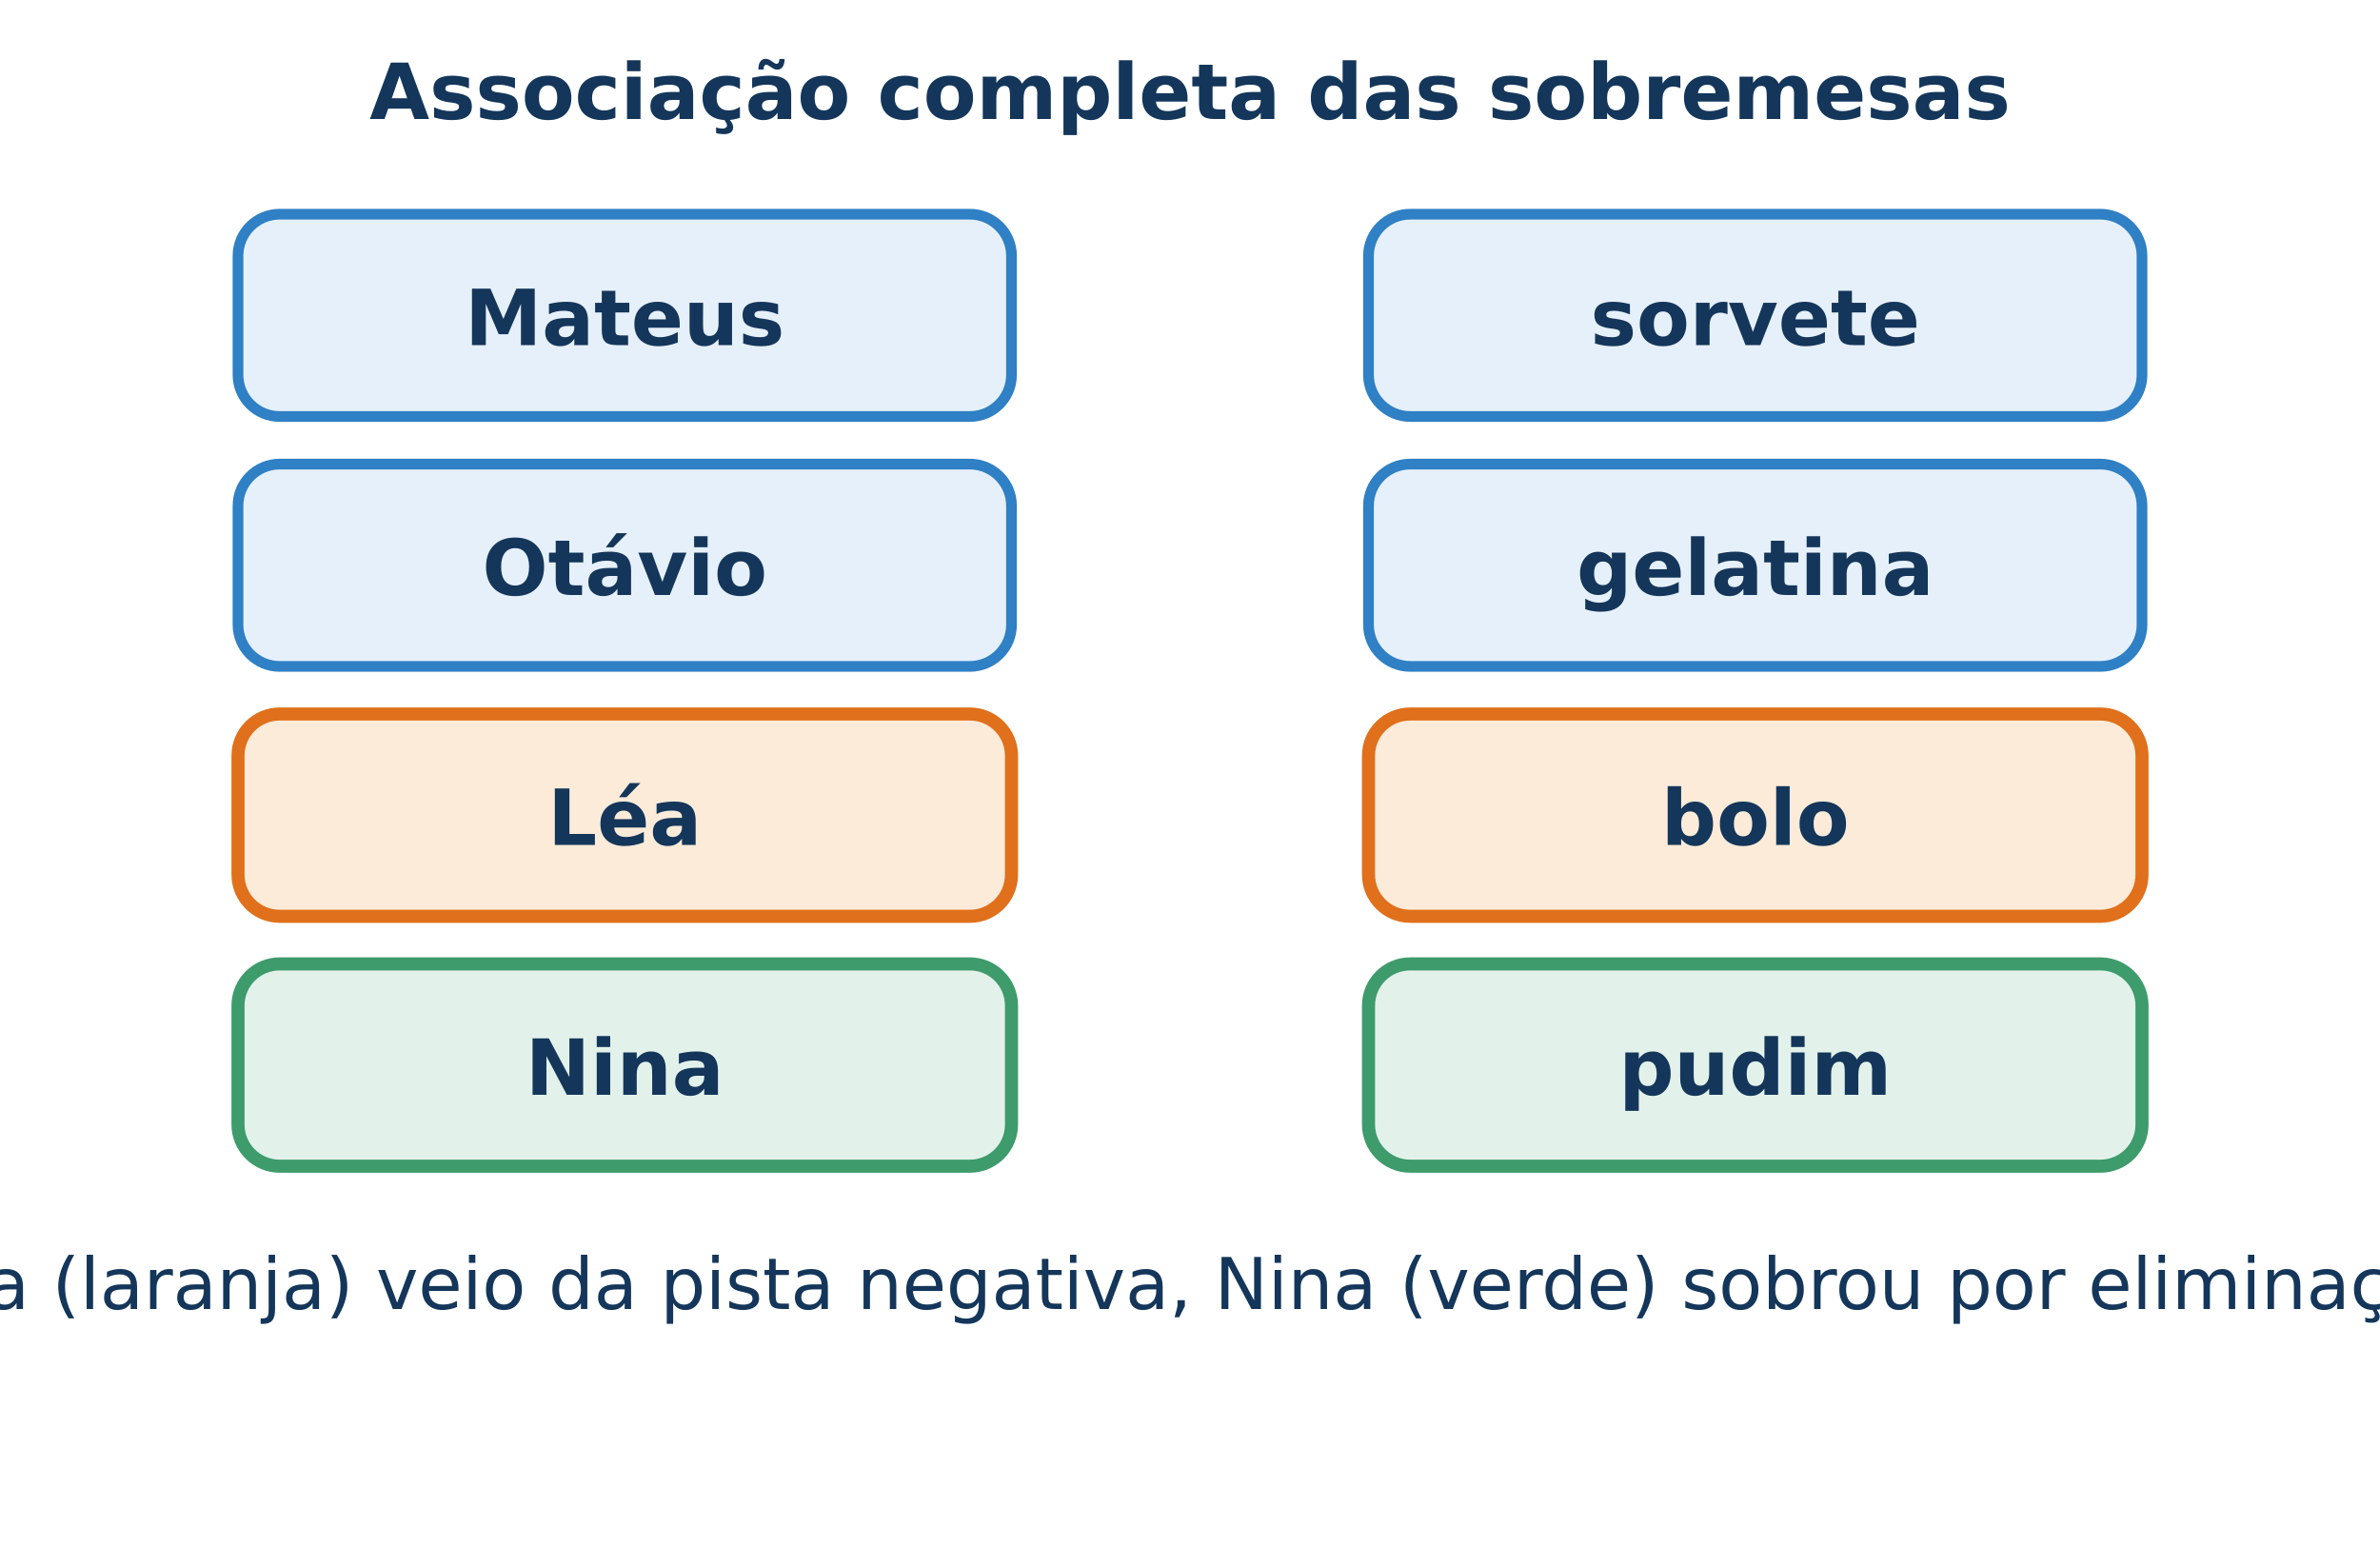
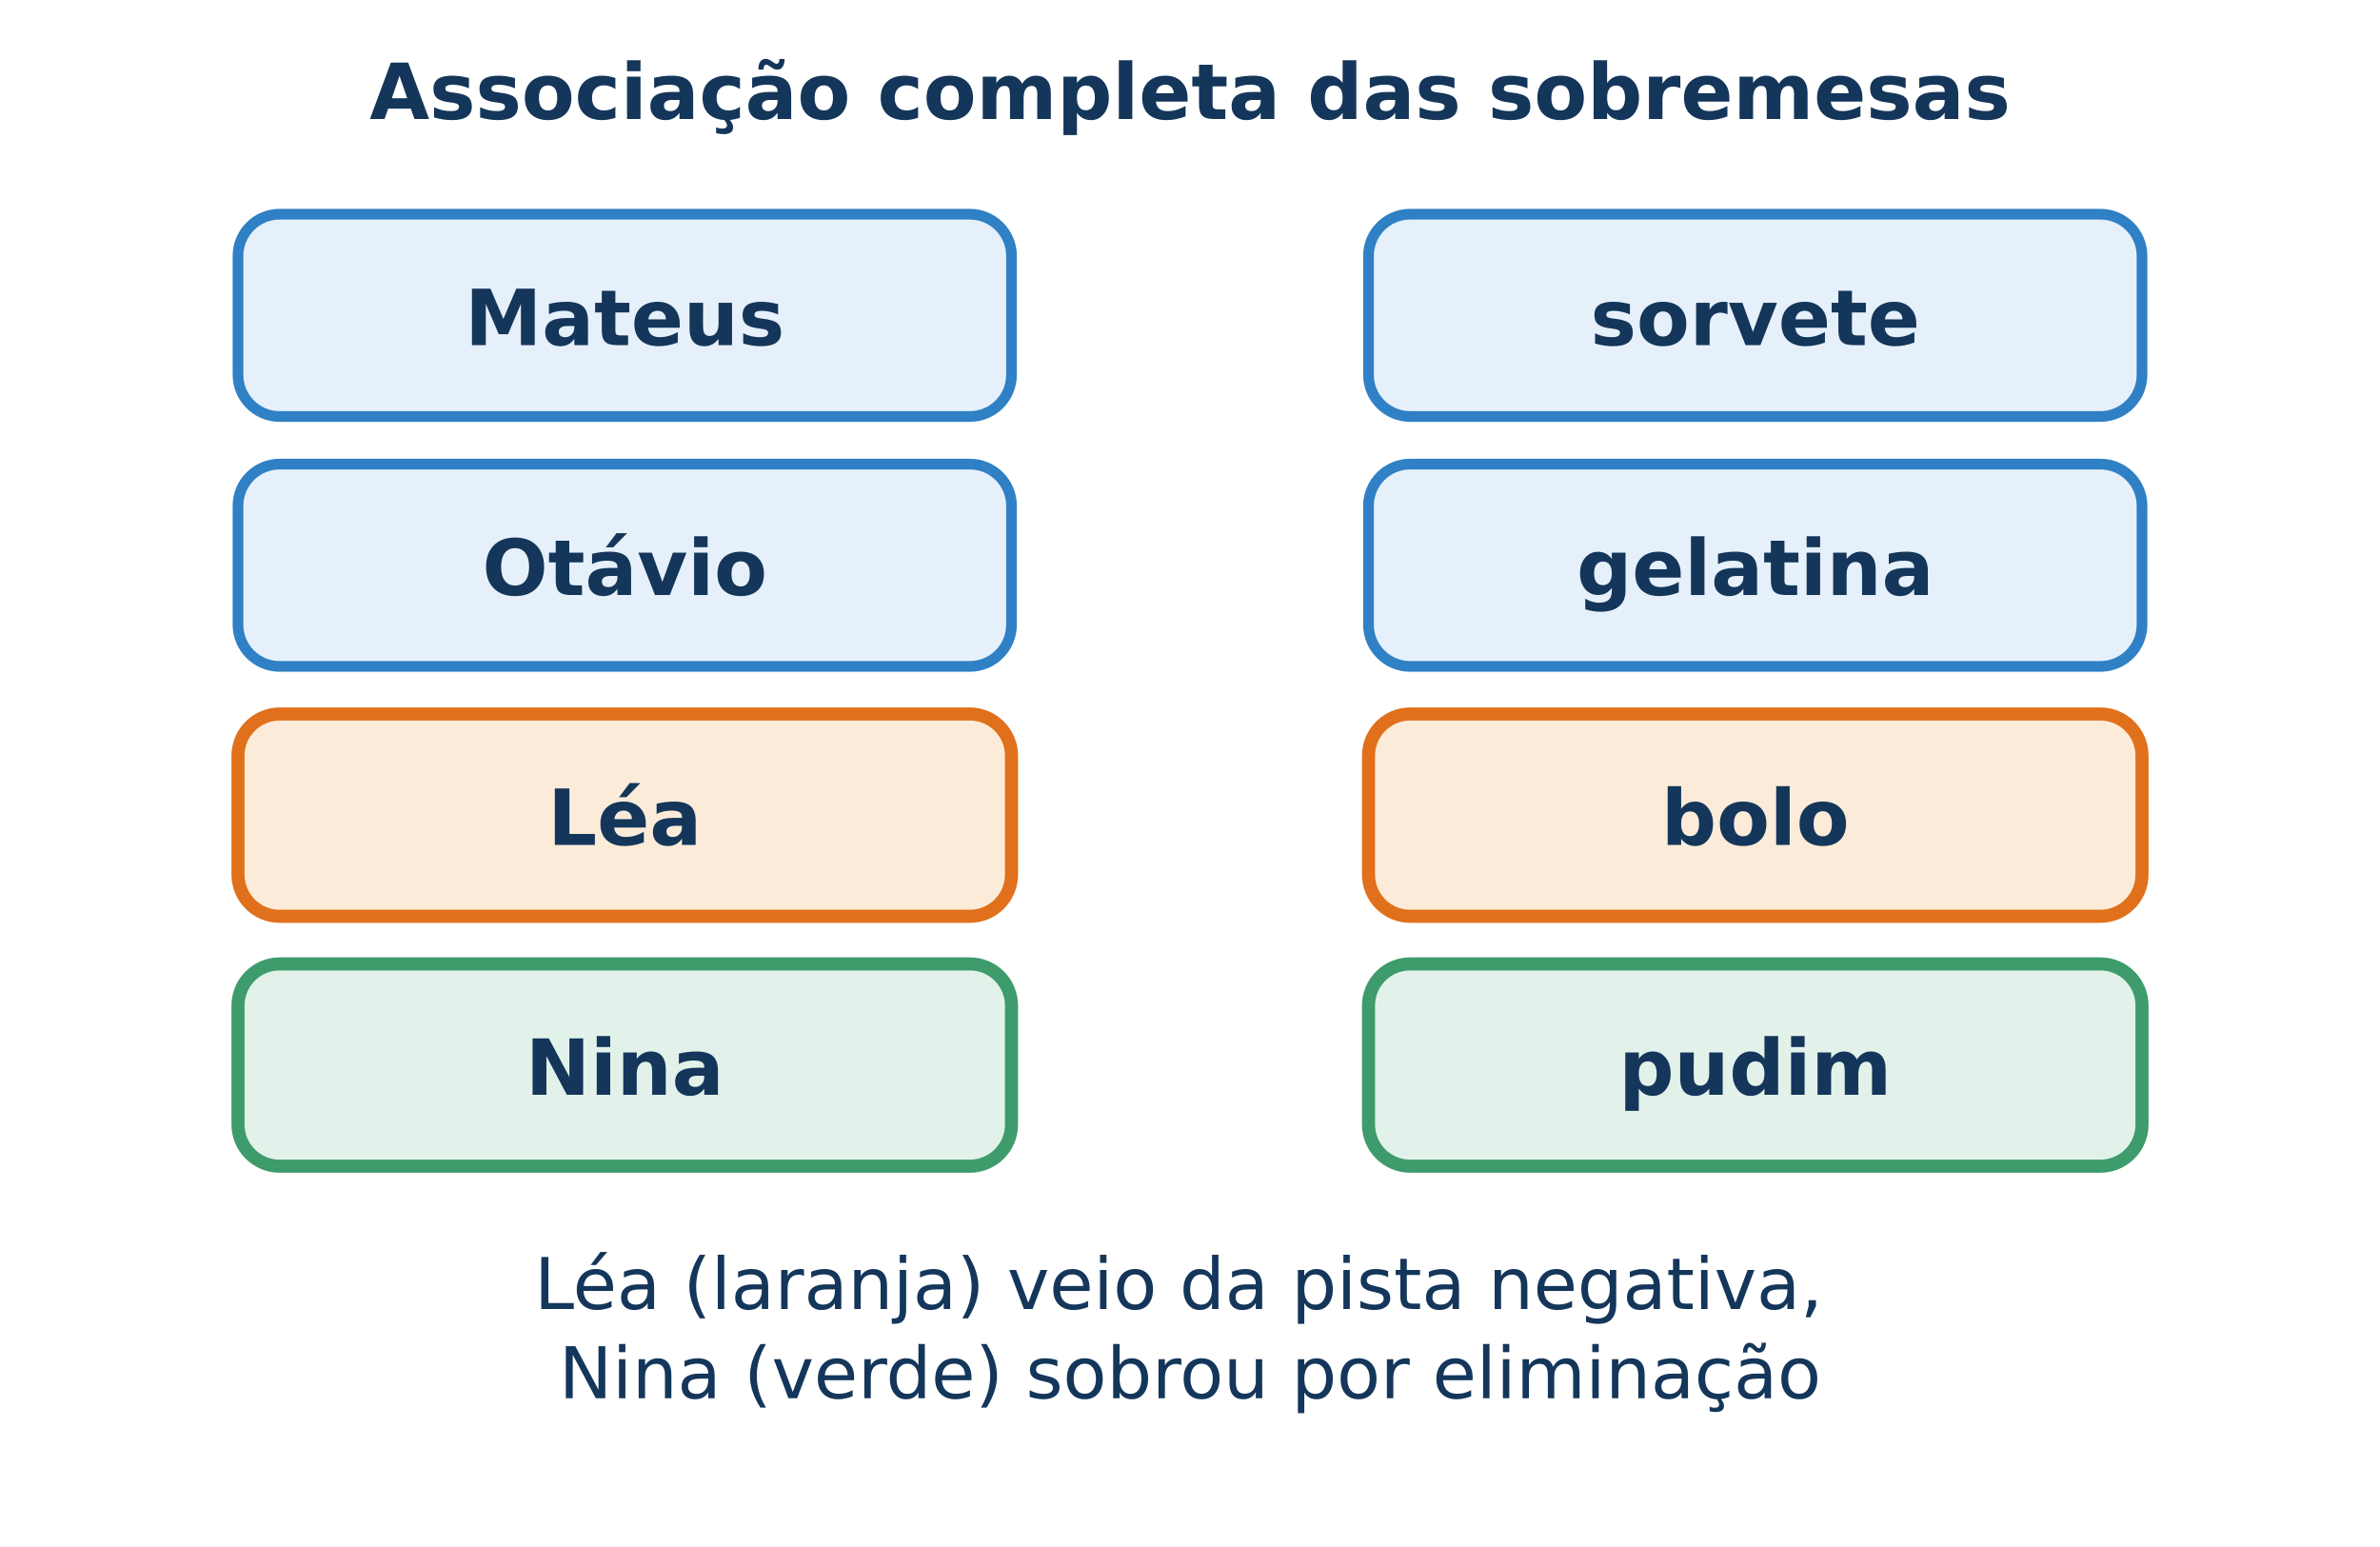
- <svg xmlns="http://www.w3.org/2000/svg" viewBox="0 0 400 260">
-   <rect width="400" height="260" fill="white" />
-   <text x="200" y="20" font-family="DejaVu Sans" font-size="13" font-weight="bold" fill="#14365A" text-anchor="middle">Associação completa das sobremesas</text>
-   <g font-family="DejaVu Sans" font-size="13" font-weight="bold" text-anchor="middle">
-     <rect x="40" y="36" width="130" height="34" rx="7" fill="#E6F0FA" stroke="#2F80C4" stroke-width="1.8" />
-     <text x="105" y="58" fill="#14365A">Mateus</text>
-     <rect x="230" y="36" width="130" height="34" rx="7" fill="#E6F0FA" stroke="#2F80C4" stroke-width="1.8" />
-     <text x="295" y="58" fill="#14365A">sorvete</text>
-     <rect x="40" y="78" width="130" height="34" rx="7" fill="#E6F0FA" stroke="#2F80C4" stroke-width="1.8" />
-     <text x="105" y="100" fill="#14365A">Otávio</text>
-     <rect x="230" y="78" width="130" height="34" rx="7" fill="#E6F0FA" stroke="#2F80C4" stroke-width="1.8" />
-     <text x="295" y="100" fill="#14365A">gelatina</text>
-     <rect x="40" y="120" width="130" height="34" rx="7" fill="#FCEBD9" stroke="#E0701B" stroke-width="2.2" />
-     <text x="105" y="142" fill="#14365A">Léa</text>
-     <rect x="230" y="120" width="130" height="34" rx="7" fill="#FCEBD9" stroke="#E0701B" stroke-width="2.2" />
-     <text x="295" y="142" fill="#14365A">bolo</text>
-     <rect x="40" y="162" width="130" height="34" rx="7" fill="#E2F2EA" stroke="#3E9B6B" stroke-width="2.2" />
-     <text x="105" y="184" fill="#14365A">Nina</text>
-     <rect x="230" y="162" width="130" height="34" rx="7" fill="#E2F2EA" stroke="#3E9B6B" stroke-width="2.2" />
-     <text x="295" y="184" fill="#14365A">pudim</text>
+ <svg xmlns="http://www.w3.org/2000/svg" viewBox="0 0 400 260" version="1.1" id="svg10">
+   <defs id="defs10" />
+   <rect width="400" height="260" fill="white" id="rect1" />
+   <text x="200" y="20" font-family="DejaVu Sans" font-size="13" font-weight="bold" fill="#14365A" text-anchor="middle" id="text1">Associação completa das sobremesas</text>
+   <g font-family="DejaVu Sans" font-size="13" font-weight="bold" text-anchor="middle" id="g9">
+     <rect x="40" y="36" width="130" height="34" rx="7" fill="#E6F0FA" stroke="#2F80C4" stroke-width="1.8" id="rect2" />
+     <text x="105" y="58" fill="#14365A" id="text2">Mateus</text>
+     <rect x="230" y="36" width="130" height="34" rx="7" fill="#E6F0FA" stroke="#2F80C4" stroke-width="1.8" id="rect3" />
+     <text x="295" y="58" fill="#14365A" id="text3">sorvete</text>
+     <rect x="40" y="78" width="130" height="34" rx="7" fill="#E6F0FA" stroke="#2F80C4" stroke-width="1.8" id="rect4" />
+     <text x="105" y="100" fill="#14365A" id="text4">Otávio</text>
+     <rect x="230" y="78" width="130" height="34" rx="7" fill="#E6F0FA" stroke="#2F80C4" stroke-width="1.8" id="rect5" />
+     <text x="295" y="100" fill="#14365A" id="text5">gelatina</text>
+     <rect x="40" y="120" width="130" height="34" rx="7" fill="#FCEBD9" stroke="#E0701B" stroke-width="2.2" id="rect6" />
+     <text x="105" y="142" fill="#14365A" id="text6">Léa</text>
+     <rect x="230" y="120" width="130" height="34" rx="7" fill="#FCEBD9" stroke="#E0701B" stroke-width="2.2" id="rect7" />
+     <text x="295" y="142" fill="#14365A" id="text7">bolo</text>
+     <rect x="40" y="162" width="130" height="34" rx="7" fill="#E2F2EA" stroke="#3E9B6B" stroke-width="2.2" id="rect8" />
+     <text x="105" y="184" fill="#14365A" id="text8">Nina</text>
+     <rect x="230" y="162" width="130" height="34" rx="7" fill="#E2F2EA" stroke="#3E9B6B" stroke-width="2.2" id="rect9" />
+     <text x="295" y="184" fill="#14365A" id="text9">pudim</text>
  </g>
-   <text x="200" y="220" font-family="DejaVu Sans" font-size="12" fill="#14365A" text-anchor="middle">Léa (laranja) veio da pista negativa, Nina (verde) sobrou por eliminação</text>
+   <text x="200" y="220" font-family="'DejaVu Sans'" font-size="12px" fill="#14365a" text-anchor="middle" id="text10">
+     <tspan id="tspan10" x="200" y="220">Léa (laranja) veio da pista negativa,</tspan>
+     <tspan id="tspan11" x="200" y="235">Nina (verde) sobrou por eliminação</tspan>
+   </text>
</svg>
